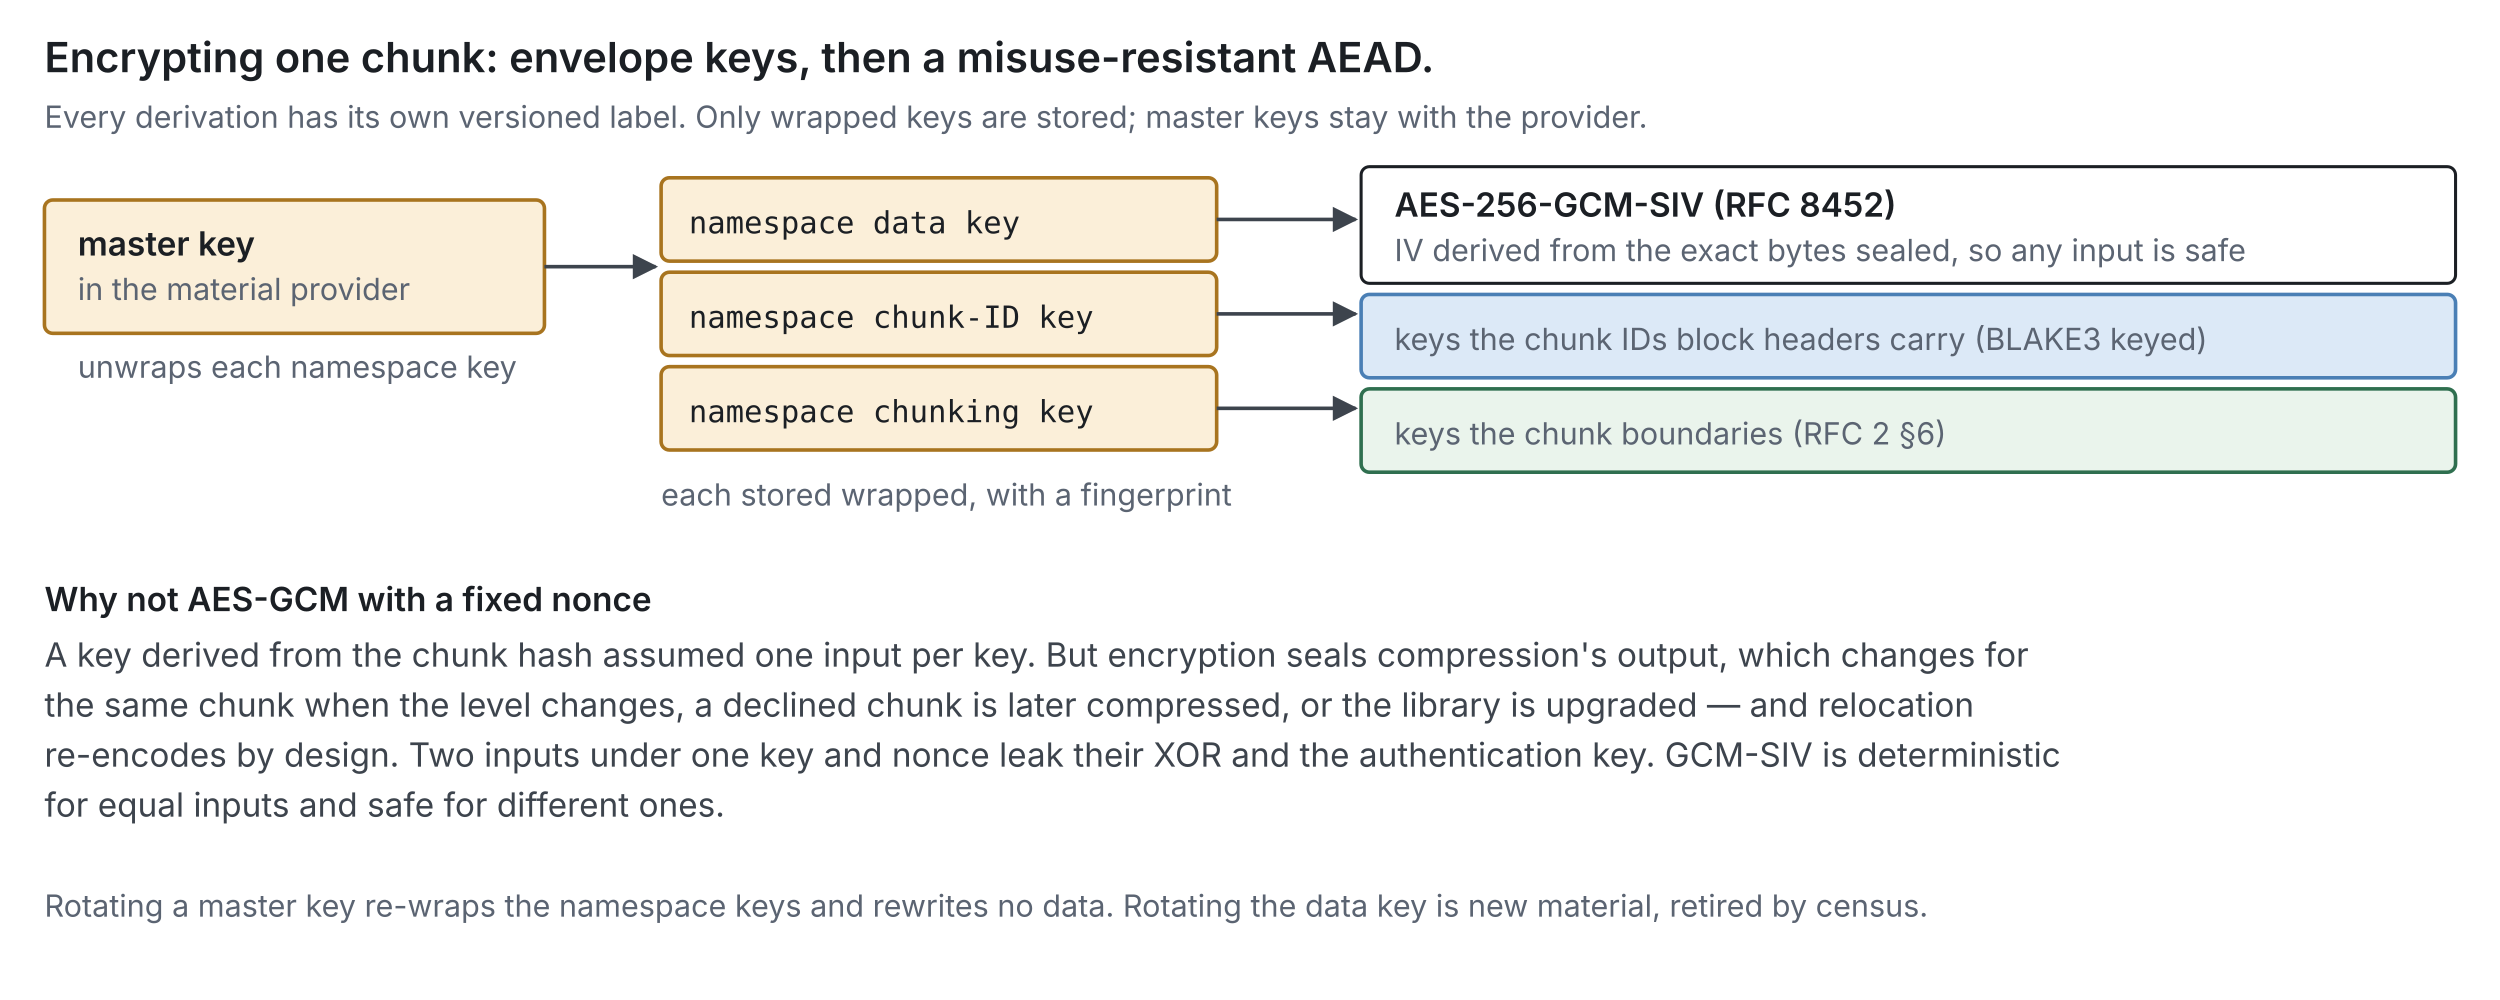
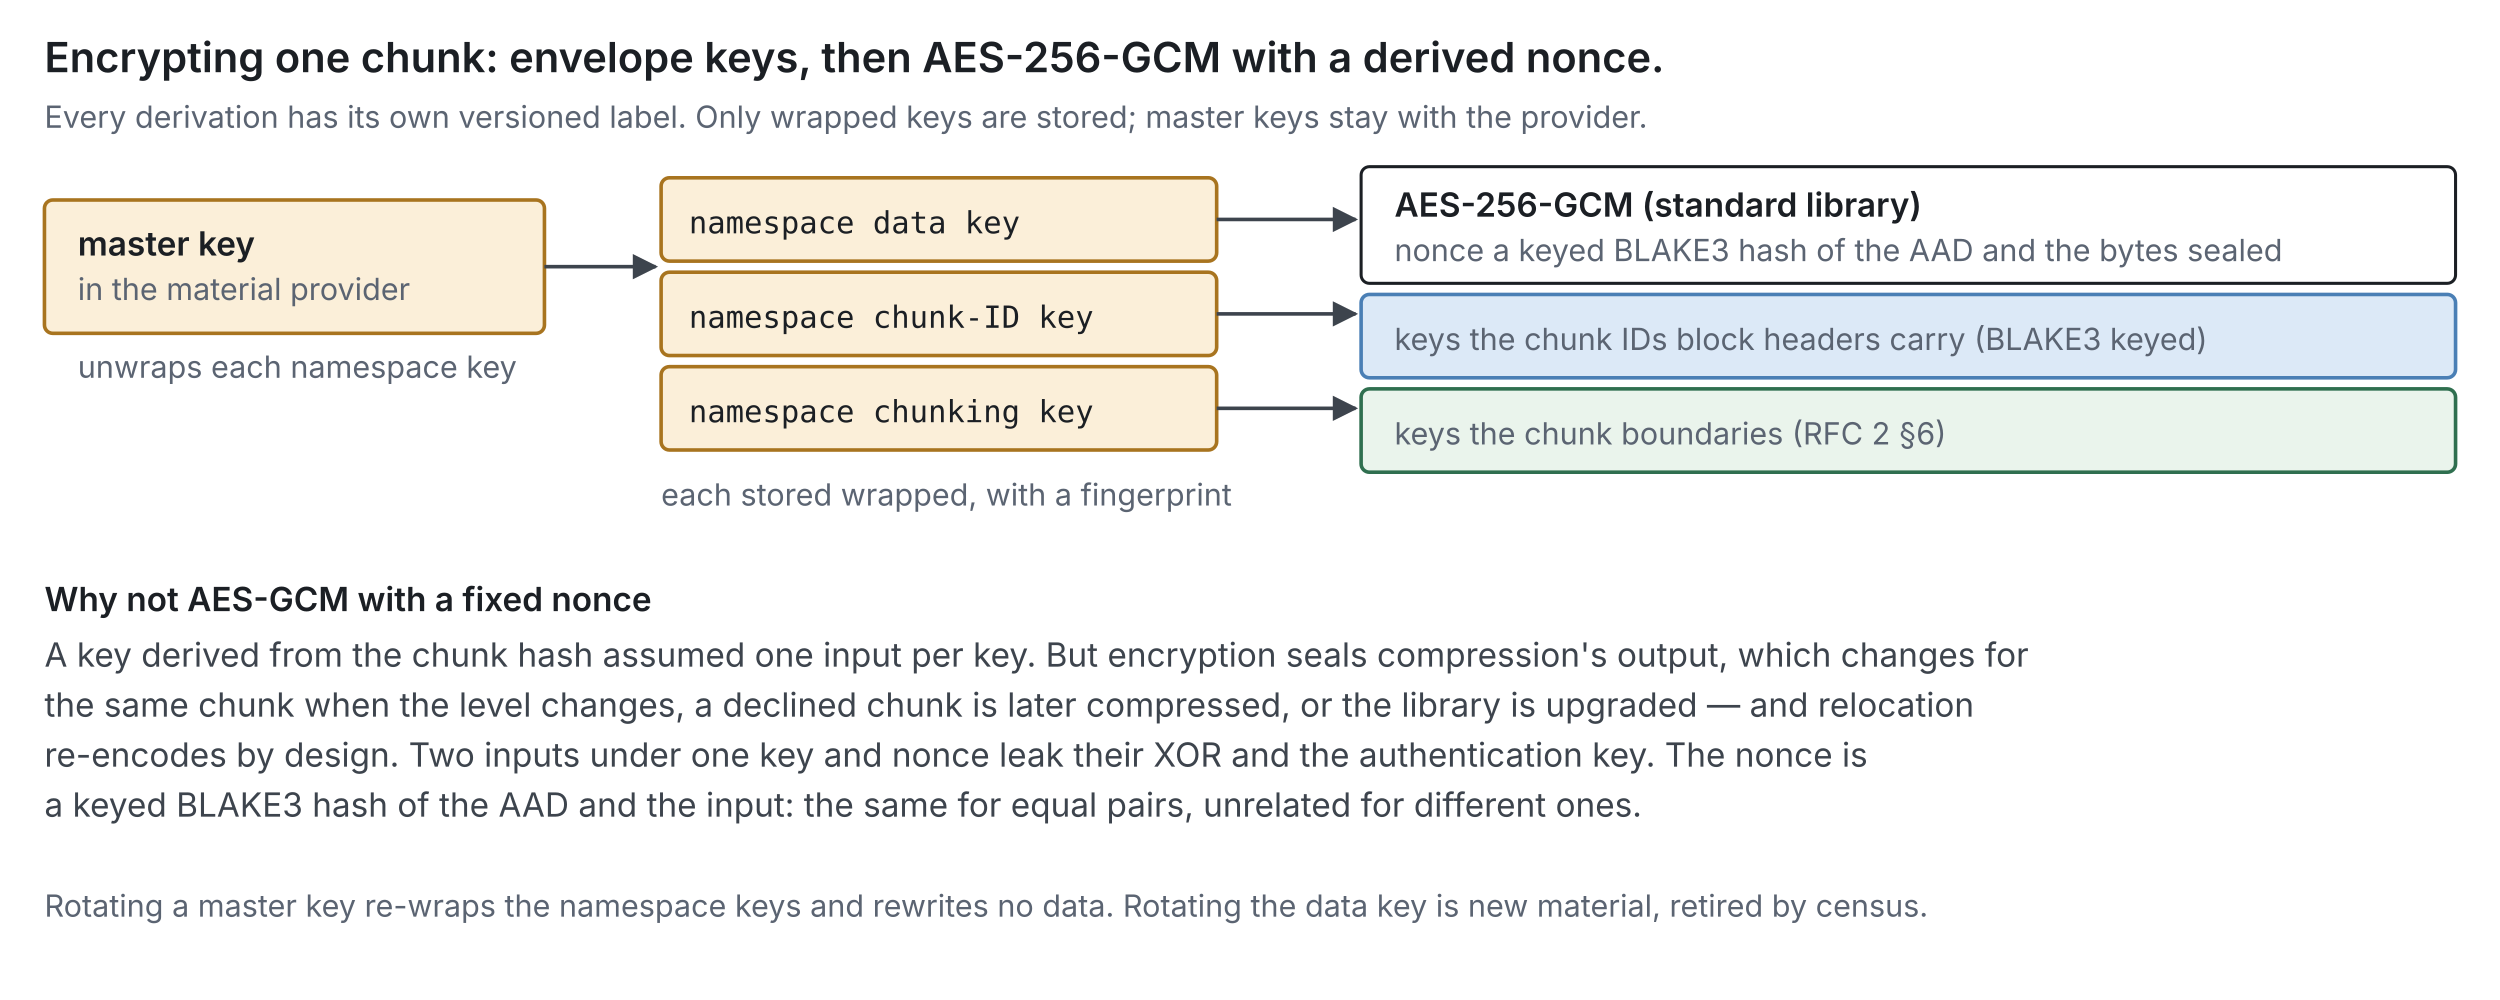
<svg xmlns="http://www.w3.org/2000/svg" viewBox="0 0 900 360" width="900" height="360" font-family="system-ui,-apple-system,Segoe UI,sans-serif">
  <defs>
    <style>
.t{font-size:15px;font-weight:600;fill:#1b1f24}.h{font-size:12px;font-weight:600;fill:#1b1f24}.l{font-size:12px;fill:#3d444d}.s{font-size:11px;fill:#5b6472}
.m{font-family:ui-monospace,SFMono-Regular,Menlo,monospace;font-size:11px;fill:#1b1f24}
.env{fill:#f4f6f8;stroke:#9aa4b2;stroke-width:1.2}.c{fill:#dce9f7;stroke:#4a7fb5;stroke-width:1.3}.a{fill:#eaf4ec;stroke:#2f6f4f;stroke-width:1.3}
.p{fill:#ffffff;stroke:#1b1f24;stroke-width:1.1}.k{fill:#fbefd9;stroke:#a8741f;stroke-width:1.3}.r{fill:#f8e3e6;stroke:#a33a4d;stroke-width:1.3}
.ar{stroke:#3d444d;stroke-width:1.3;fill:none;marker-end:url(#h)}.dash{stroke:#9aa4b2;stroke-width:1.1;stroke-dasharray:4 3;fill:none}
</style>
    <marker id="h" viewBox="0 0 10 10" refX="9" refY="5" markerWidth="7" markerHeight="7" orient="auto-start-reverse">
      <path d="M0 0L10 5L0 10z" fill="#3d444d" />
    </marker>
  </defs>
  <rect width="900" height="360" fill="#ffffff" />
-   <text x="16" y="26" class="t">Encrypting one chunk: envelope keys, then a misuse-resistant AEAD.</text>
+   <text x="16" y="26" class="t">Encrypting one chunk: envelope keys, then AES-256-GCM with a derived nonce.</text>
  <text x="16" y="46" class="s">Every derivation has its own versioned label. Only wrapped keys are stored; master keys stay with the provider.</text>
  <rect x="16" y="72" width="180" height="48" rx="3" class="k" />
  <text x="28" y="92" class="h">master key</text>
  <text x="28" y="108" class="s">in the material provider</text>
  <path d="M196 96H236" class="ar" />
  <text x="28" y="136" class="s">unwraps each namespace key</text>
  <rect x="238" y="64" width="200" height="30" rx="3" class="k" />
  <text x="248" y="84" class="m">namespace data key</text>
  <rect x="238" y="98" width="200" height="30" rx="3" class="k" />
  <text x="248" y="118" class="m">namespace chunk-ID key</text>
  <rect x="238" y="132" width="200" height="30" rx="3" class="k" />
  <text x="248" y="152" class="m">namespace chunking key</text>
  <text x="238" y="182" class="s">each stored wrapped, with a fingerprint</text>
  <path d="M438 79H488" class="ar" />
  <rect x="490" y="60" width="394" height="42" rx="3" class="p" />
-   <text x="502" y="78" class="h">AES-256-GCM-SIV (RFC 8452)</text>
-   <text x="502" y="94" class="s">IV derived from the exact bytes sealed, so any input is safe</text>
+   <text x="502" y="78" class="h">AES-256-GCM (standard library)</text>
+   <text x="502" y="94" class="s">nonce a keyed BLAKE3 hash of the AAD and the bytes sealed</text>
  <path d="M438 113H488" class="ar" />
  <rect x="490" y="106" width="394" height="30" rx="3" class="c" />
  <text x="502" y="126" class="s">keys the chunk IDs block headers carry (BLAKE3 keyed)</text>
  <path d="M438 147H488" class="ar" />
  <rect x="490" y="140" width="394" height="30" rx="3" class="a" />
  <text x="502" y="160" class="s">keys the chunk boundaries (RFC 2 §6)</text>
  <text x="16" y="220" class="h">Why not AES-GCM with a fixed nonce</text>
  <text x="16" y="240" class="l">A key derived from the chunk hash assumed one input per key. But encryption seals compression's output, which changes for</text>
  <text x="16" y="258" class="l">the same chunk when the level changes, a declined chunk is later compressed, or the library is upgraded — and relocation</text>
-   <text x="16" y="276" class="l">re-encodes by design. Two inputs under one key and nonce leak their XOR and the authentication key. GCM-SIV is deterministic</text>
-   <text x="16" y="294" class="l">for equal inputs and safe for different ones.</text>
+   <text x="16" y="276" class="l">re-encodes by design. Two inputs under one key and nonce leak their XOR and the authentication key. The nonce is</text>
+   <text x="16" y="294" class="l">a keyed BLAKE3 hash of the AAD and the input: the same for equal pairs, unrelated for different ones.</text>
  <text x="16" y="330" class="s">Rotating a master key re-wraps the namespace keys and rewrites no data. Rotating the data key is new material, retired by census.</text>
</svg>
